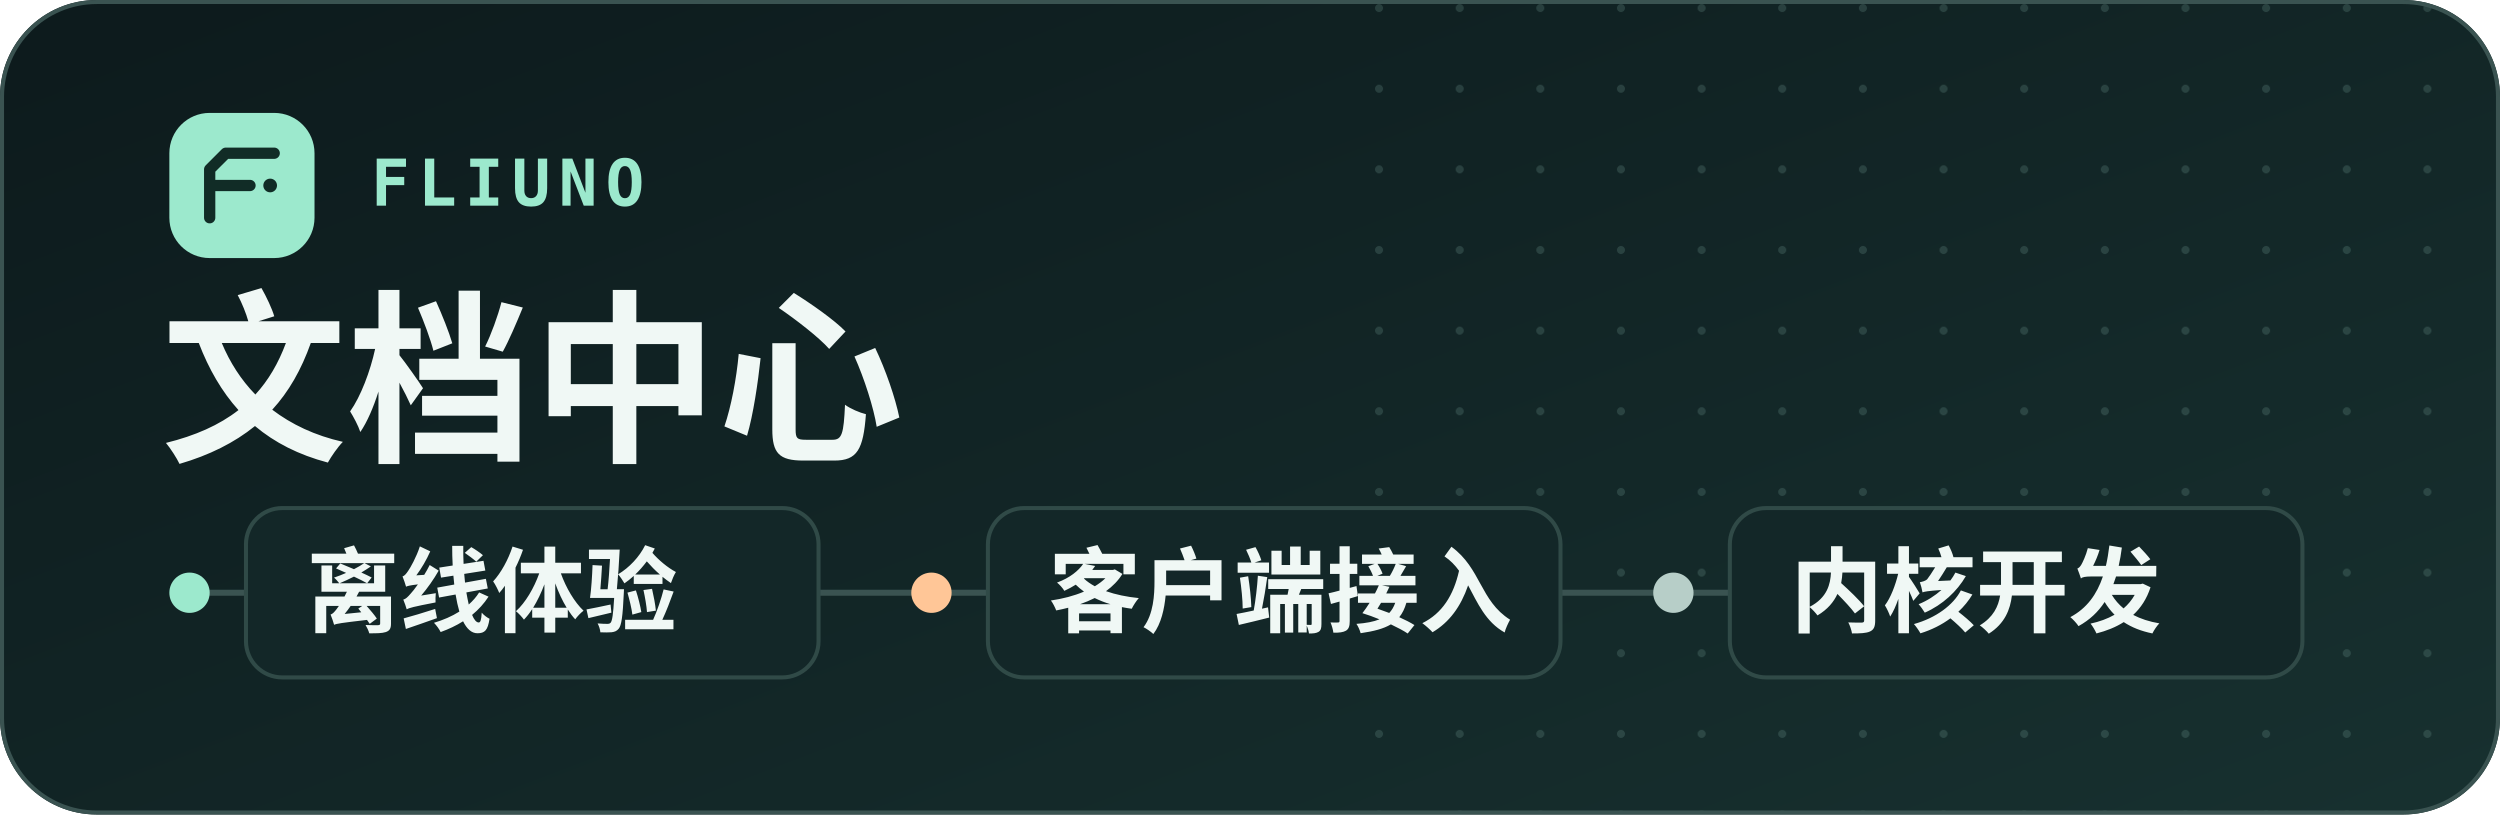
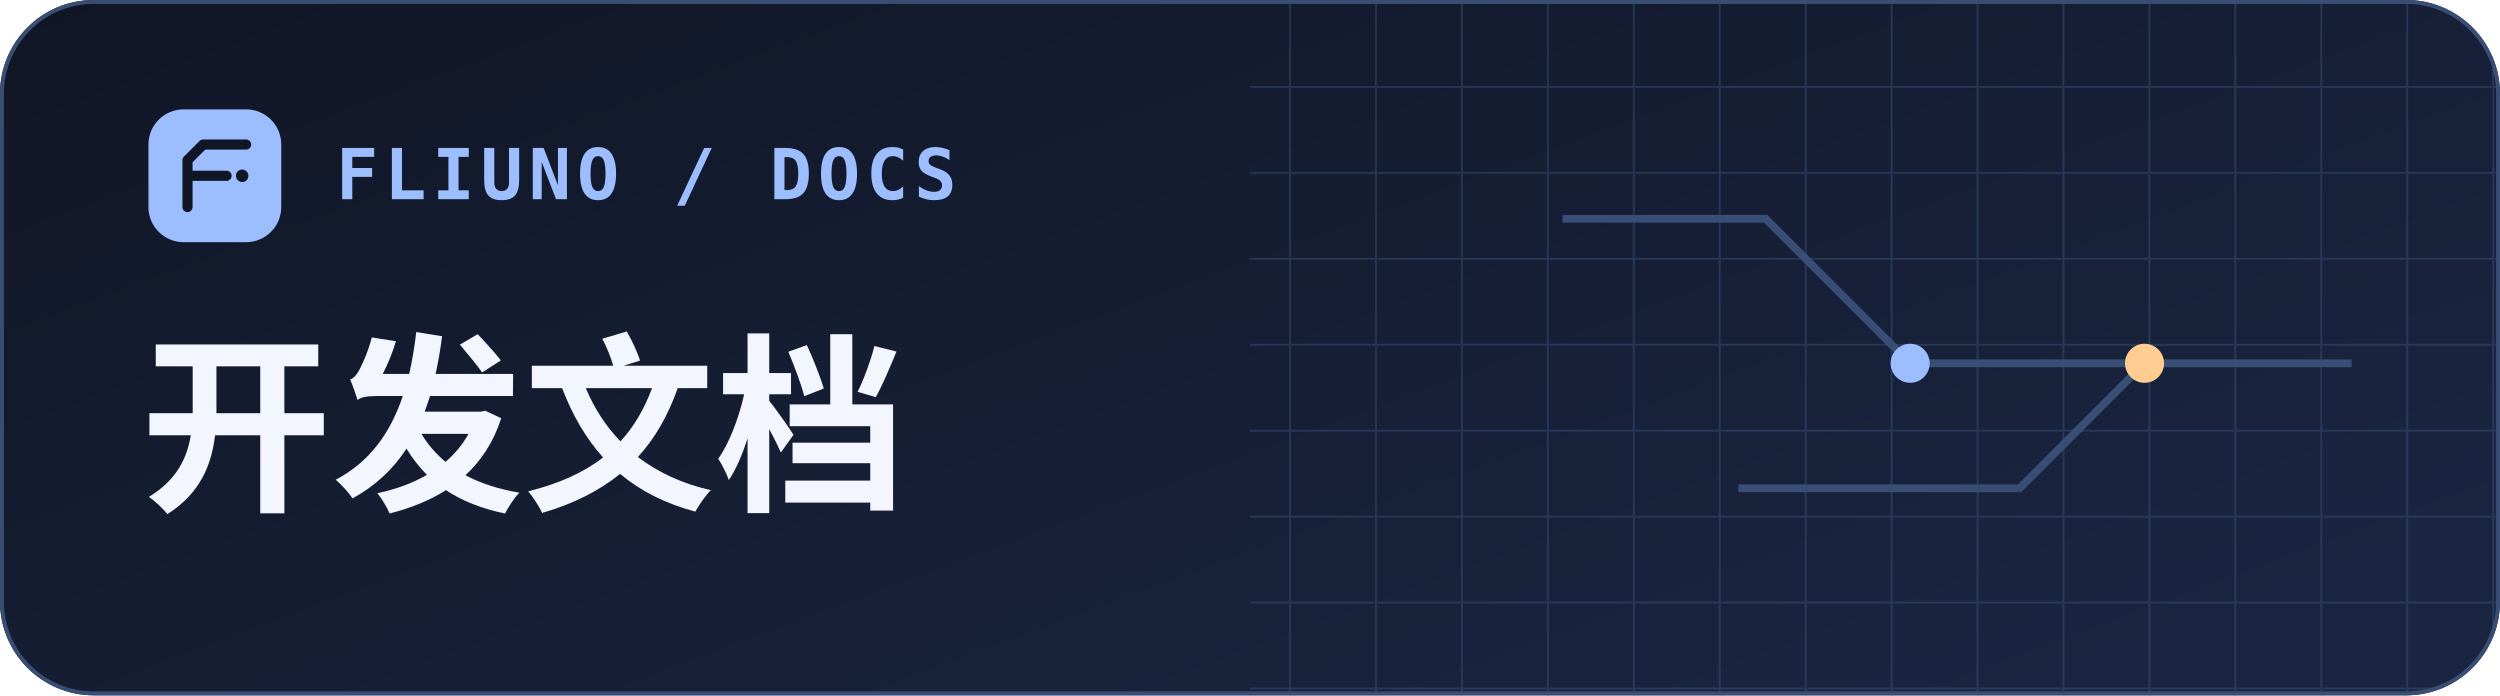
- <svg xmlns="http://www.w3.org/2000/svg" width="620" height="202" viewBox="0 0 620 202" role="img" aria-labelledby="title desc">
+ <svg xmlns="http://www.w3.org/2000/svg" width="640" height="178" viewBox="0 0 640 178" role="img" aria-labelledby="title desc">
  <defs>
-     <linearGradient id="paper" x1="0%" y1="10%" x2="100%" y2="95%">
-       <stop stop-color="#0d1b1d" />
-       <stop offset="1" stop-color="#17302f" />
+     <linearGradient id="surface" x1="0%" y1="0%" x2="100%" y2="75%">
+       <stop stop-color="#111626" />
+       <stop offset="1" stop-color="#1a2541" />
    </linearGradient>
-     <pattern id="grid" width="20" height="20" patternUnits="userSpaceOnUse">
-       <circle cx="2" cy="2" r="1" fill="#6e9990" opacity=".25" />
+     <pattern id="grid" width="22" height="22" patternUnits="userSpaceOnUse">
+       <path d="M22 0H0V22" fill="none" stroke="#394e74" opacity=".48" />
    </pattern>
    <clipPath id="frame">
-       <rect width="620" height="202" rx="24" />
+       <rect width="640" height="178" rx="24" />
    </clipPath>
  </defs>
  <g clip-path="url(#frame)">
-     <rect width="620" height="202" fill="url(#paper)" />
-     <rect x="324" width="296" height="202" fill="url(#grid)" />
-     <g transform="translate(42 28)">
-       <rect width="36" height="36" rx="10" fill="#9ce9cd" />
-       <path d="M10 26V14l4-4h12M10 18h10" fill="none" stroke="#112c26" stroke-width="2.8" stroke-linecap="round" stroke-linejoin="round" />
-       <circle cx="25" cy="18" r="1.7" fill="#112c26" />
+     <rect width="640" height="178" fill="url(#surface)" />
+     <rect x="320" width="320" height="178" fill="url(#grid)" />
+     <g transform="translate(38 28)">
+       <rect width="34" height="34" rx="9" fill="#9cbeff" />
+       <path d="M10 25V13l4-4h11M10 17h10" fill="none" stroke="#111626" stroke-width="2.6" stroke-linecap="round" stroke-linejoin="round" />
+       <circle cx="24" cy="17" r="1.6" fill="#111626" />
    </g>
-     <text x="92" y="51" font-family="ui-monospace, Cascadia Mono, Consolas, monospace" font-size="16" font-weight="650" letter-spacing="2" fill="#9ce9cd">FLIUNO</text>
-     <text x="40" y="111" font-family="system-ui, Segoe UI, PingFang SC, Microsoft YaHei, Noto Sans CJK SC, sans-serif" font-size="46" font-weight="700" letter-spacing="0" fill="#f0f8f5">文档中心</text>
-     <path d="M47 147H565" fill="none" stroke="#3a5351" stroke-width="1.5" />
-     <circle cx="47" cy="147" r="5" fill="#9ce9cd" />
-     <rect x="61" y="126" width="142" height="42" rx="9" fill="#132728" stroke="#304a47" />
-     <text x="76" y="155" font-family="system-ui, Segoe UI, PingFang SC, Microsoft YaHei, Noto Sans CJK SC, sans-serif" font-size="23" font-weight="600" letter-spacing="0" fill="#f0f8f5">离线体验</text>
-     <circle cx="231" cy="147" r="5" fill="#ffc697" />
-     <rect x="245" y="126" width="142" height="42" rx="9" fill="#132728" stroke="#304a47" />
-     <text x="260" y="155" font-family="system-ui, Segoe UI, PingFang SC, Microsoft YaHei, Noto Sans CJK SC, sans-serif" font-size="23" font-weight="600" letter-spacing="0" fill="#f0f8f5">客户端接入</text>
-     <circle cx="415" cy="147" r="5" fill="#b7cec8" />
-     <rect x="429" y="126" width="142" height="42" rx="9" fill="#132728" stroke="#304a47" />
-     <text x="444" y="155" font-family="system-ui, Segoe UI, PingFang SC, Microsoft YaHei, Noto Sans CJK SC, sans-serif" font-size="23" font-weight="600" letter-spacing="0" fill="#f0f8f5">内核开发</text>
+     <text x="86" y="51" font-family="ui-monospace, Cascadia Mono, Consolas, monospace" font-size="18" font-weight="600" letter-spacing="1.5" fill="#9cbeff">FLIUNO / DOCS</text>
+     <text x="36" y="127" font-family="system-ui, Segoe UI, PingFang SC, Microsoft YaHei, Noto Sans CJK SC, sans-serif" font-size="49" font-weight="740" letter-spacing="0" fill="#f3f6ff">开发文档</text>
+     <path d="M400 56h52l37 37h113M445 125h72l32-32" fill="none" stroke="#394e74" stroke-width="2" />
+     <circle cx="489" cy="93" r="5" fill="#9cbeff" />
+     <circle cx="549" cy="93" r="5" fill="#ffcc91" />
  </g>
-   <rect x=".5" y=".5" width="619" height="201" rx="23.5" fill="none" stroke="#3a5351" />
+   <rect x=".5" y=".5" width="639" height="177" rx="23.5" fill="none" stroke="#394e74" />
</svg>
